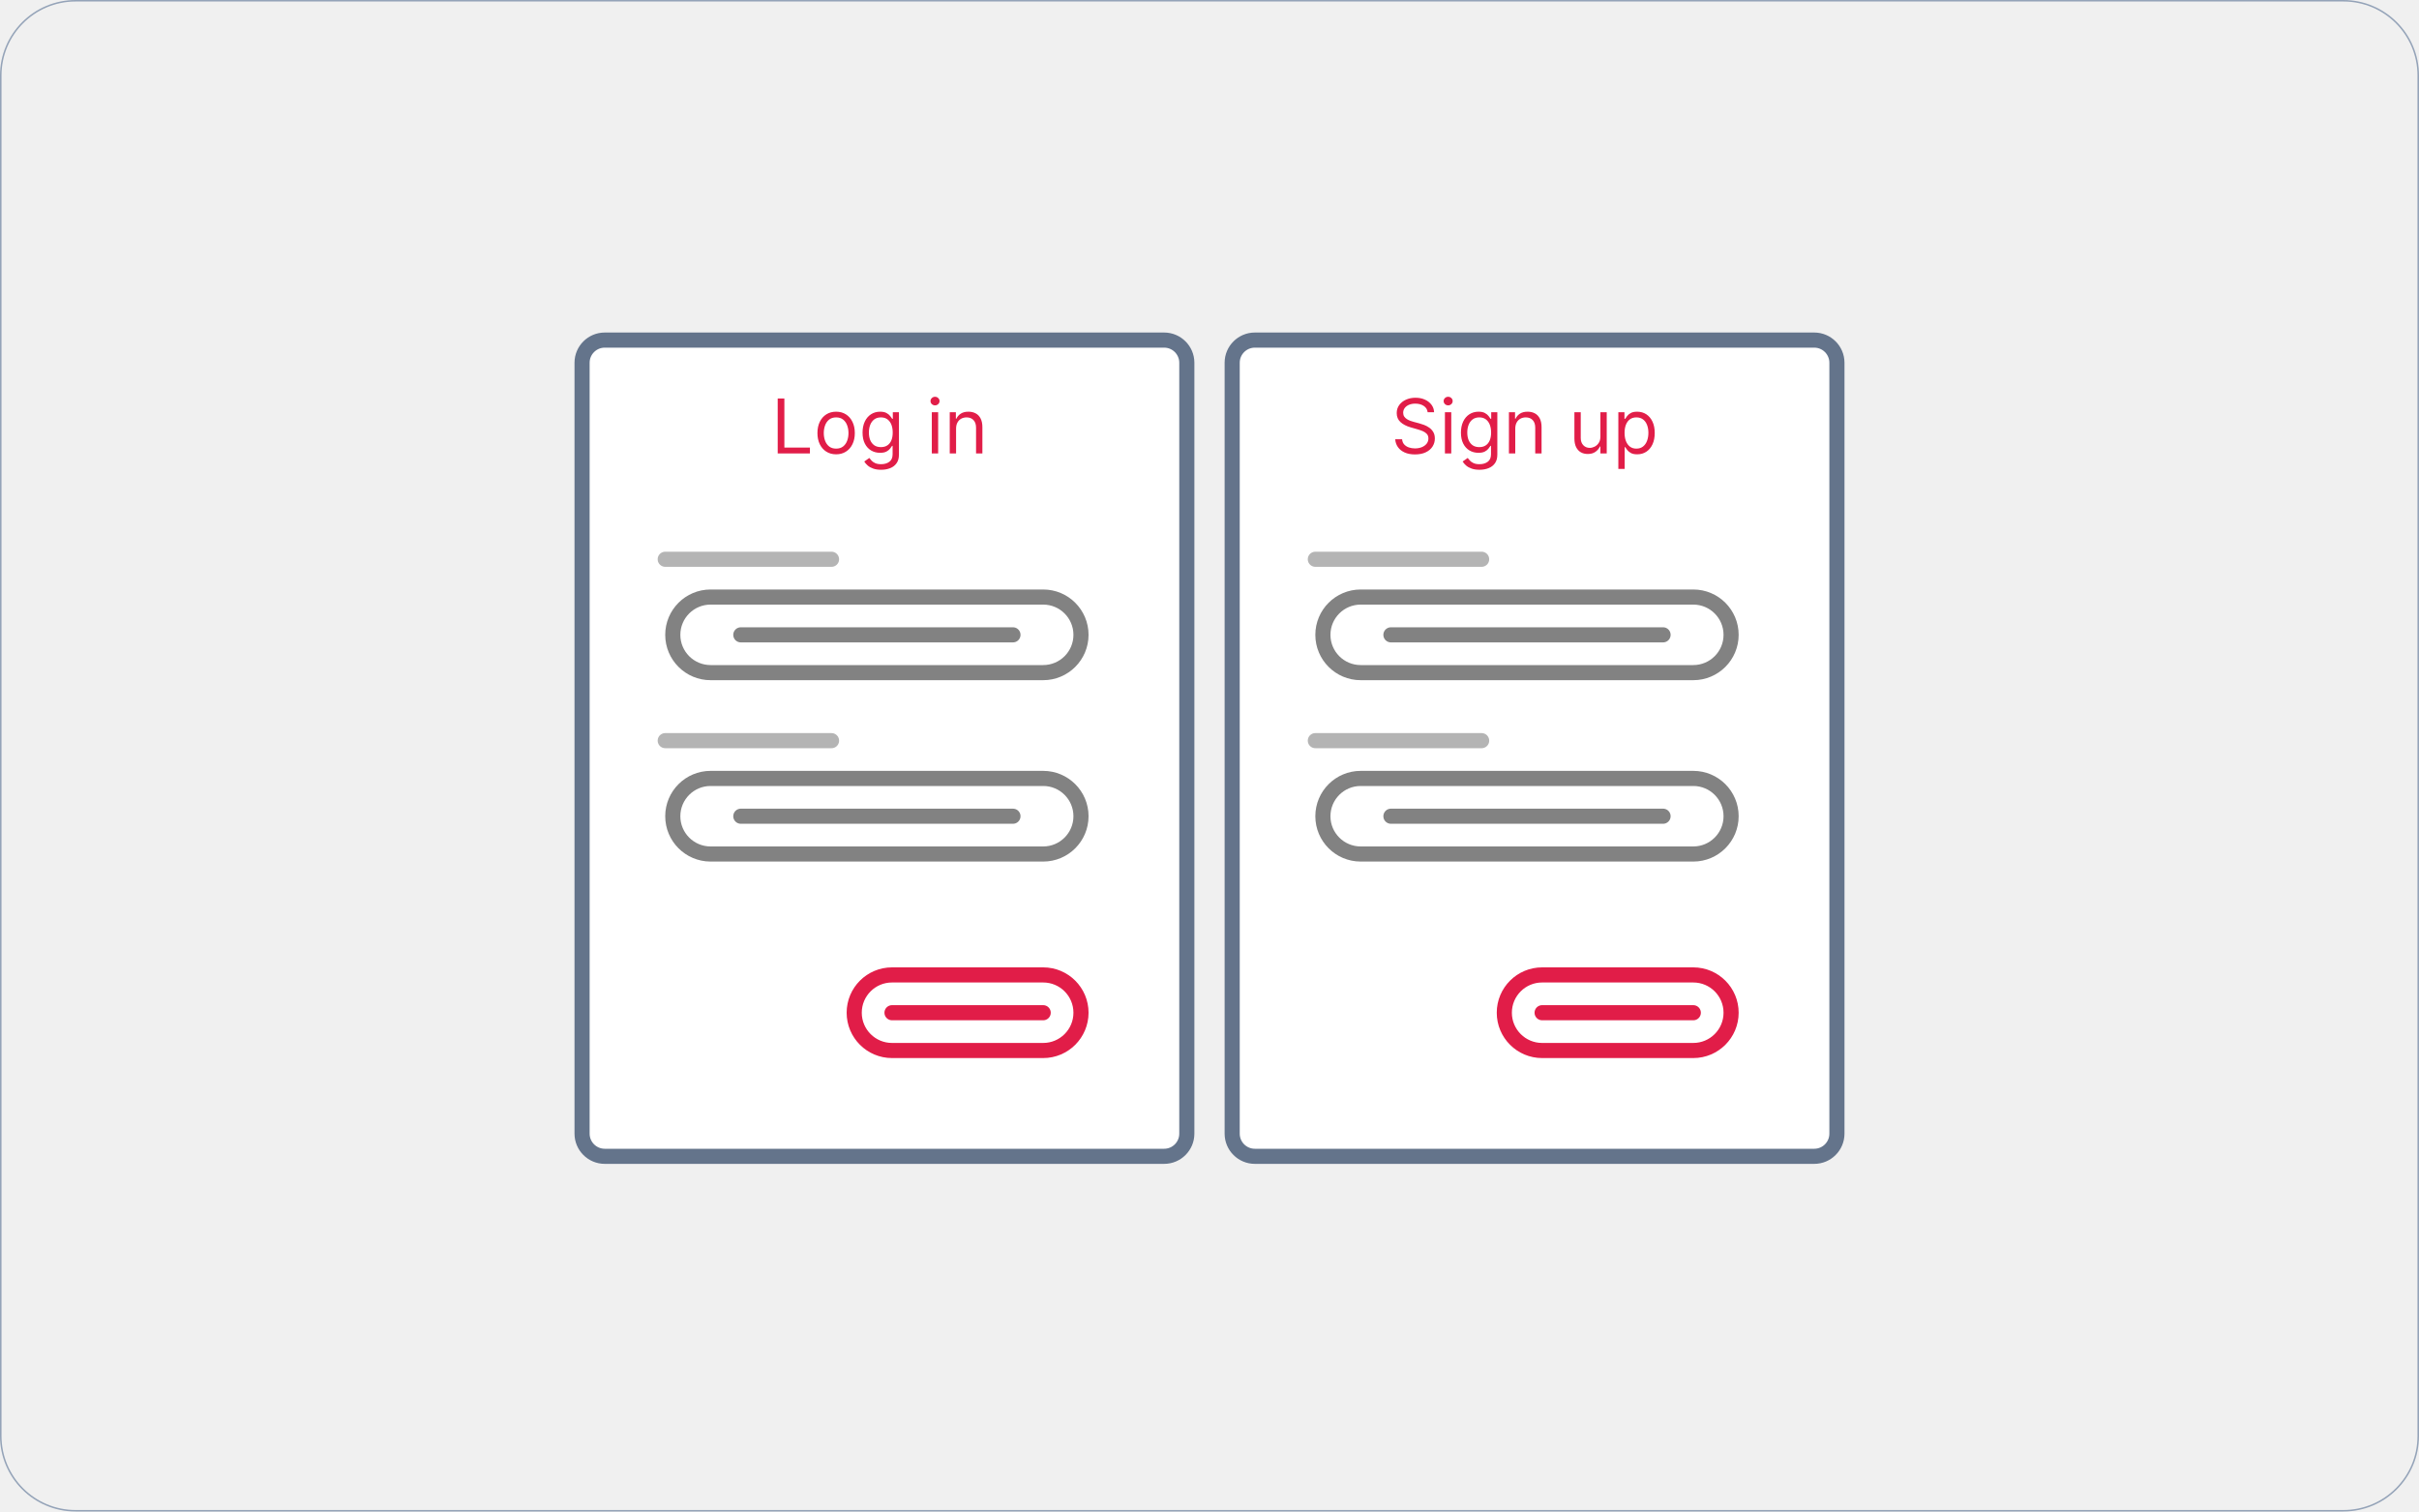
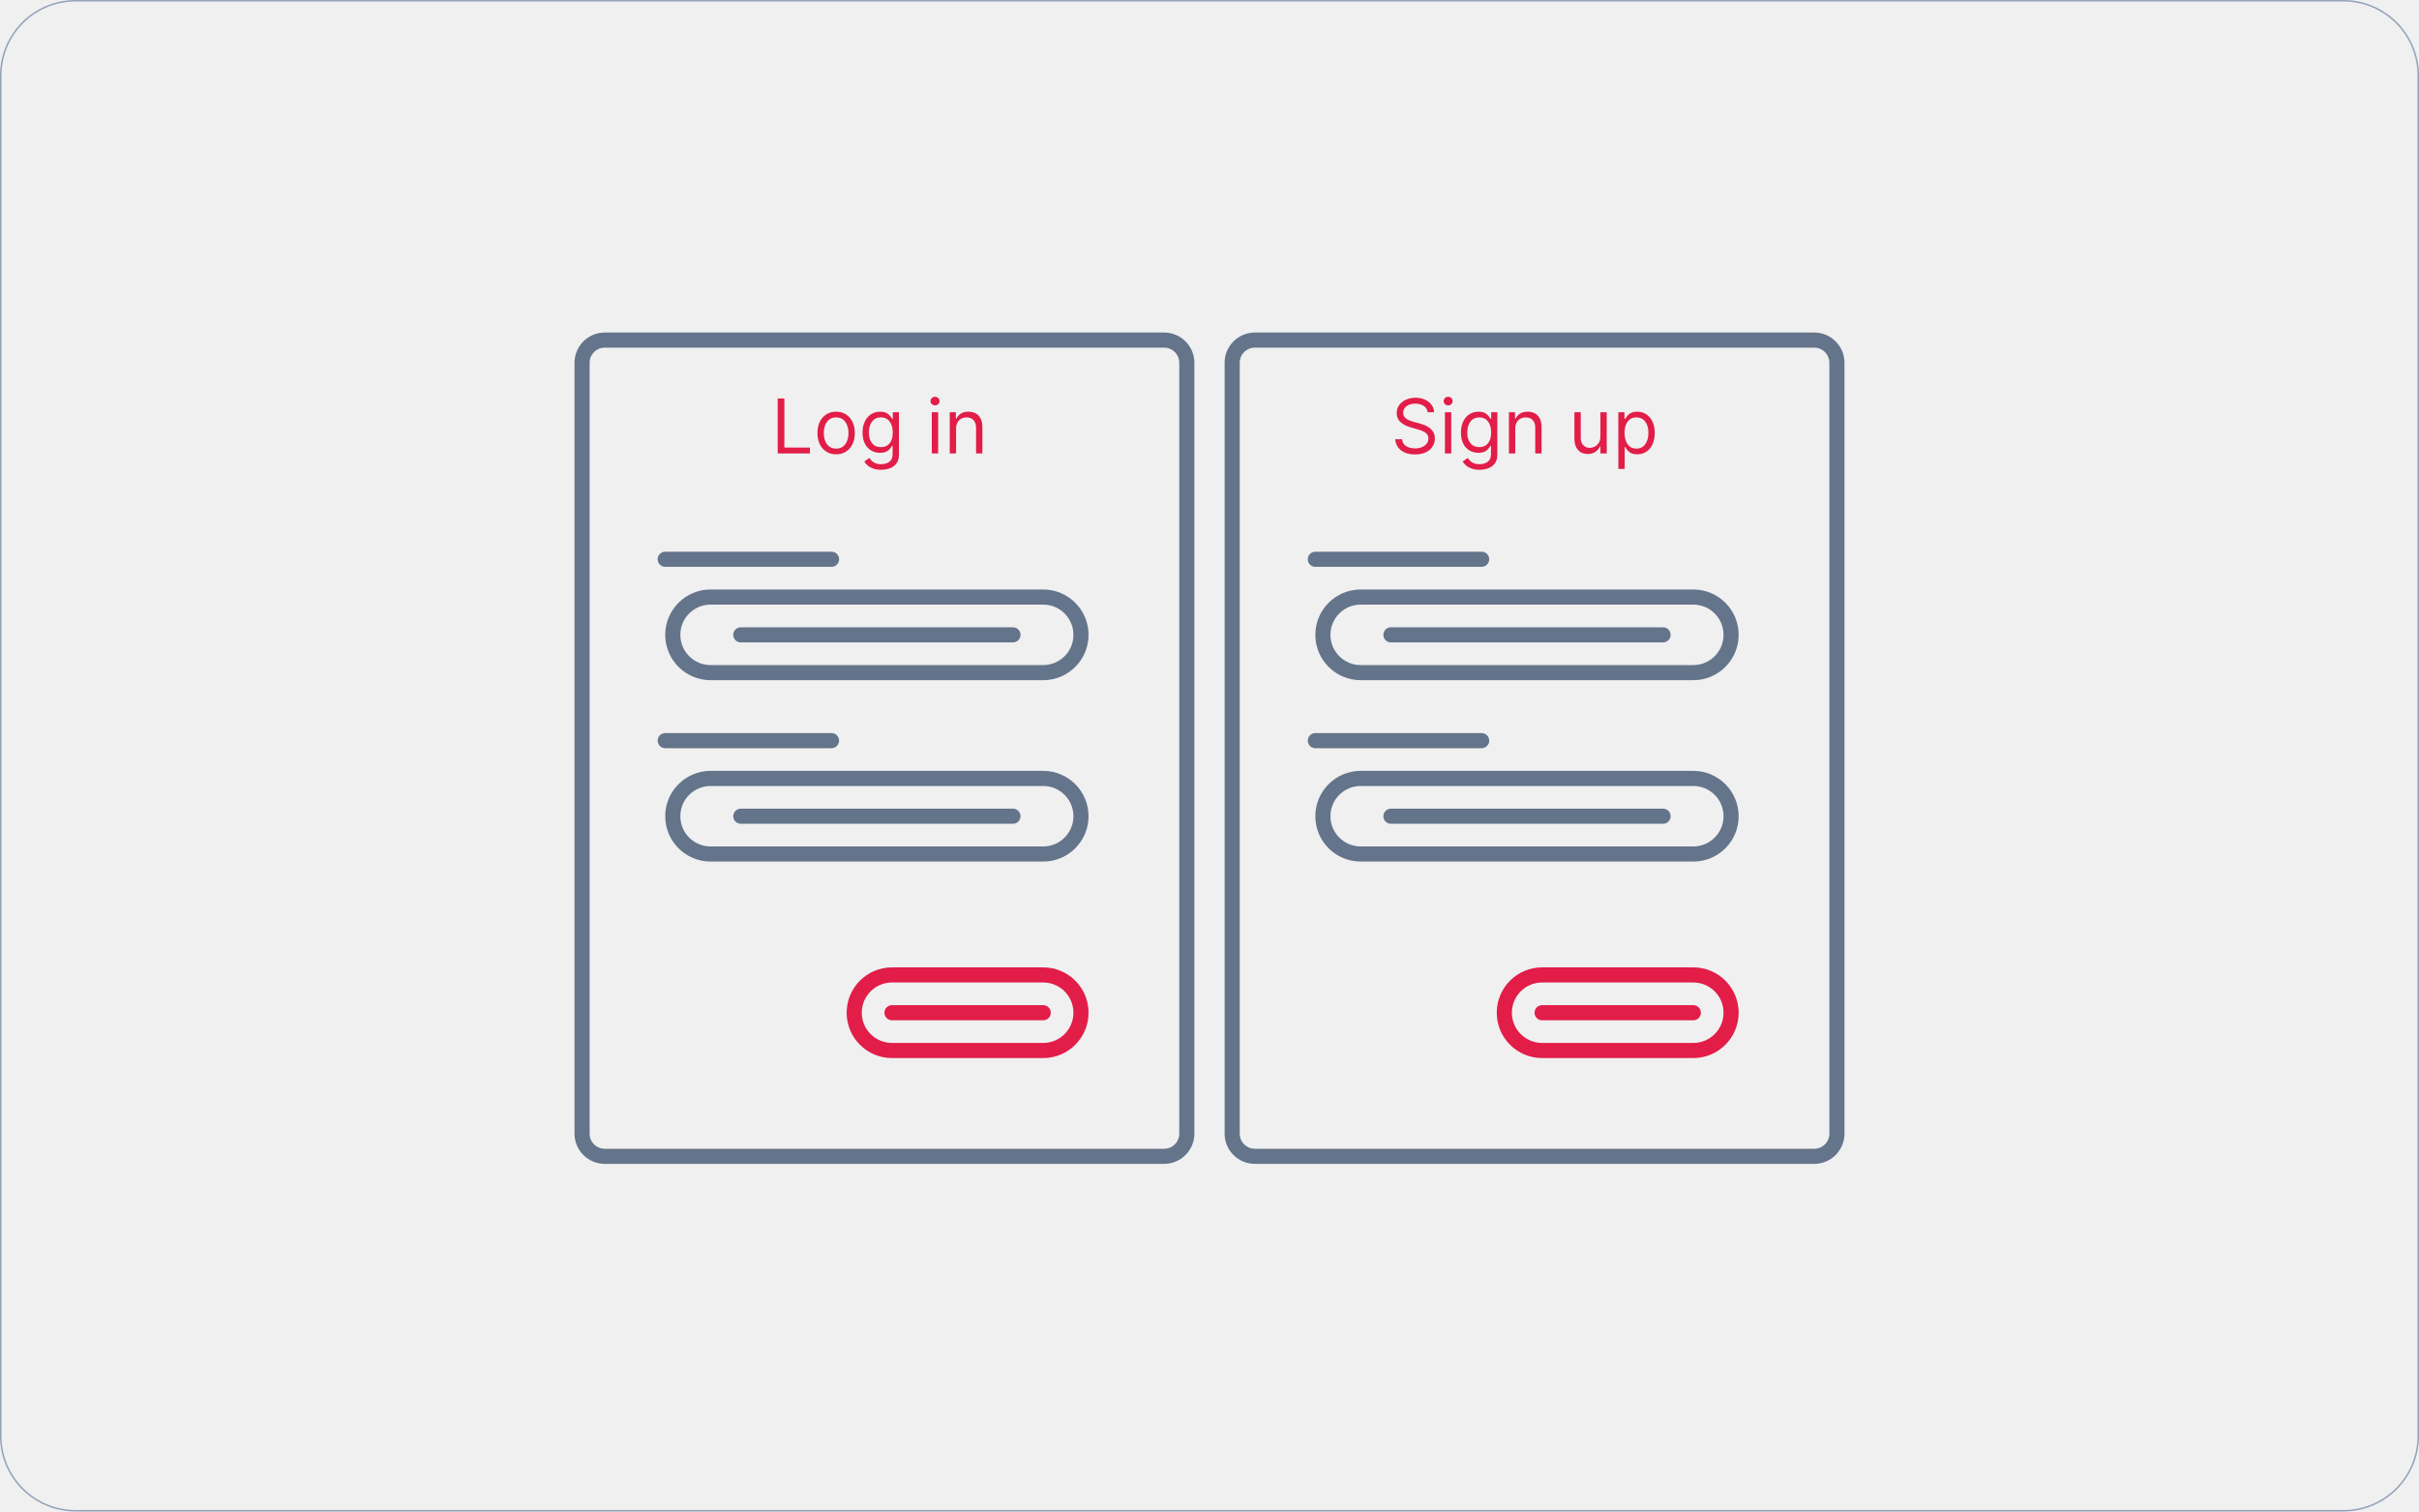
<svg xmlns="http://www.w3.org/2000/svg" width="160" height="100" viewBox="0 0 160 100" fill="none">
-   <rect x="0.05" y="0.05" width="159.9" height="99.9" rx="4.95" fill="none" stroke="#94A3B8" stroke-width="0.1" />
-   <rect x="38.5" y="22.5" width="40" height="54" rx="1.5" fill="white" stroke="#64748B" />
-   <path d="M44 37H55" stroke="#B4B4B4" stroke-linecap="round" />
-   <path d="M49 42H67" stroke="#828282" stroke-linecap="round" />
-   <rect x="44.5" y="39.5" width="27" height="5" rx="2.5" stroke="#828282" />
-   <path d="M44 49H55" stroke="#B4B4B4" stroke-linecap="round" />
-   <path d="M49 54H67" stroke="#828282" stroke-linecap="round" />
-   <rect x="44.5" y="51.5" width="27" height="5" rx="2.5" stroke="#828282" />
+   <rect x="0.05" y="0.05" width="159.9" height="99.9" rx="4.95" stroke="#94A3B8" stroke-width="0.1" />
+   <rect x="38.5" y="22.5" width="40" height="54" rx="1.5" stroke="#64748B" />
+   <path d="M44 37H55" stroke="#64748B" stroke-linecap="round" />
+   <path d="M49 42H67" stroke="#64748B" stroke-linecap="round" />
+   <rect x="44.5" y="39.5" width="27" height="5" rx="2.5" stroke="#64748B" />
+   <path d="M44 49H55" stroke="#64748B" stroke-linecap="round" />
+   <path d="M49 54H67" stroke="#64748B" stroke-linecap="round" />
+   <rect x="44.5" y="51.5" width="27" height="5" rx="2.5" stroke="#64748B" />
  <path d="M59 67H69" stroke="#E11D48" stroke-linecap="round" />
  <rect x="56.5" y="64.5" width="15" height="5" rx="2.5" stroke="#E11D48" />
  <path d="M51.44 30V26.364H51.881V29.609H53.571V30H51.44ZM55.304 30.057C55.058 30.057 54.842 29.998 54.656 29.881C54.471 29.764 54.327 29.6 54.223 29.389C54.12 29.178 54.068 28.932 54.068 28.651C54.068 28.366 54.12 28.119 54.223 27.907C54.327 27.695 54.471 27.53 54.656 27.413C54.842 27.296 55.058 27.237 55.304 27.237C55.55 27.237 55.766 27.296 55.95 27.413C56.136 27.53 56.281 27.695 56.383 27.907C56.488 28.119 56.54 28.366 56.54 28.651C56.54 28.932 56.488 29.178 56.383 29.389C56.281 29.6 56.136 29.764 55.95 29.881C55.766 29.998 55.55 30.057 55.304 30.057ZM55.304 29.68C55.491 29.68 55.645 29.633 55.766 29.537C55.886 29.441 55.976 29.315 56.034 29.158C56.092 29.002 56.121 28.833 56.121 28.651C56.121 28.468 56.092 28.298 56.034 28.141C55.976 27.983 55.886 27.856 55.766 27.759C55.645 27.662 55.491 27.614 55.304 27.614C55.117 27.614 54.963 27.662 54.842 27.759C54.722 27.856 54.632 27.983 54.574 28.141C54.516 28.298 54.487 28.468 54.487 28.651C54.487 28.833 54.516 29.002 54.574 29.158C54.632 29.315 54.722 29.441 54.842 29.537C54.963 29.633 55.117 29.68 55.304 29.68ZM58.28 31.079C58.078 31.079 57.904 31.053 57.758 31.001C57.613 30.951 57.491 30.883 57.394 30.799C57.298 30.716 57.222 30.627 57.165 30.533L57.499 30.298C57.537 30.348 57.585 30.405 57.643 30.469C57.701 30.534 57.78 30.59 57.881 30.637C57.983 30.686 58.116 30.71 58.28 30.71C58.5 30.71 58.682 30.657 58.825 30.55C58.969 30.444 59.04 30.277 59.04 30.05V29.496H59.005C58.974 29.546 58.93 29.607 58.873 29.68C58.818 29.753 58.737 29.817 58.632 29.874C58.528 29.93 58.387 29.957 58.209 29.957C57.989 29.957 57.791 29.905 57.616 29.801C57.442 29.697 57.304 29.546 57.203 29.347C57.102 29.148 57.052 28.906 57.052 28.622C57.052 28.343 57.101 28.1 57.199 27.892C57.297 27.684 57.434 27.523 57.609 27.409C57.784 27.295 57.987 27.237 58.216 27.237C58.394 27.237 58.535 27.267 58.639 27.326C58.744 27.384 58.825 27.45 58.88 27.525C58.937 27.598 58.981 27.659 59.012 27.706H59.054V27.273H59.459V30.078C59.459 30.312 59.406 30.503 59.299 30.65C59.194 30.798 59.052 30.906 58.873 30.975C58.696 31.045 58.498 31.079 58.28 31.079ZM58.266 29.581C58.434 29.581 58.576 29.543 58.692 29.466C58.808 29.389 58.896 29.278 58.957 29.134C59.017 28.989 59.047 28.816 59.047 28.615C59.047 28.419 59.018 28.245 58.959 28.095C58.899 27.945 58.812 27.827 58.696 27.741C58.58 27.656 58.437 27.614 58.266 27.614C58.089 27.614 57.941 27.659 57.822 27.749C57.705 27.838 57.617 27.959 57.558 28.111C57.5 28.262 57.471 28.43 57.471 28.615C57.471 28.805 57.5 28.972 57.559 29.117C57.62 29.262 57.709 29.376 57.826 29.459C57.944 29.54 58.091 29.581 58.266 29.581ZM61.633 30V27.273H62.052V30H61.633ZM61.846 26.818C61.764 26.818 61.694 26.79 61.634 26.735C61.576 26.679 61.547 26.612 61.547 26.534C61.547 26.456 61.576 26.389 61.634 26.334C61.694 26.278 61.764 26.25 61.846 26.25C61.927 26.25 61.997 26.278 62.055 26.334C62.114 26.389 62.144 26.456 62.144 26.534C62.144 26.612 62.114 26.679 62.055 26.735C61.997 26.79 61.927 26.818 61.846 26.818ZM63.238 28.359V30H62.819V27.273H63.224V27.699H63.259C63.323 27.56 63.42 27.449 63.551 27.365C63.681 27.28 63.849 27.237 64.055 27.237C64.24 27.237 64.401 27.275 64.54 27.351C64.678 27.425 64.786 27.539 64.863 27.692C64.94 27.843 64.978 28.035 64.978 28.267V30H64.559V28.296C64.559 28.081 64.504 27.914 64.392 27.795C64.281 27.674 64.128 27.614 63.934 27.614C63.8 27.614 63.681 27.643 63.575 27.701C63.471 27.759 63.389 27.843 63.329 27.954C63.268 28.066 63.238 28.201 63.238 28.359Z" fill="#E11D48" />
-   <rect x="81.5" y="22.5" width="40" height="54" rx="1.5" fill="white" stroke="#64748B" />
-   <path d="M87 37H98" stroke="#B4B4B4" stroke-linecap="round" />
-   <path d="M92 42H110" stroke="#828282" stroke-linecap="round" />
-   <rect x="87.5" y="39.5" width="27" height="5" rx="2.5" stroke="#828282" />
-   <path d="M87 49H98" stroke="#B4B4B4" stroke-linecap="round" />
-   <path d="M92 54H110" stroke="#828282" stroke-linecap="round" />
-   <rect x="87.5" y="51.5" width="27" height="5" rx="2.5" stroke="#828282" />
+   <rect x="81.5" y="22.5" width="40" height="54" rx="1.5" stroke="#64748B" />
+   <path d="M87 37H98" stroke="#64748B" stroke-linecap="round" />
+   <path d="M92 42H110" stroke="#64748B" stroke-linecap="round" />
+   <rect x="87.5" y="39.5" width="27" height="5" rx="2.5" stroke="#64748B" />
+   <path d="M87 49H98" stroke="#64748B" stroke-linecap="round" />
+   <path d="M92 54H110" stroke="#64748B" stroke-linecap="round" />
+   <rect x="87.5" y="51.5" width="27" height="5" rx="2.5" stroke="#64748B" />
  <path d="M102 67H112" stroke="#E11D48" stroke-linecap="round" />
  <rect x="99.5" y="64.5" width="15" height="5" rx="2.5" stroke="#E11D48" />
  <path d="M94.429 27.273C94.408 27.093 94.321 26.953 94.17 26.854C94.018 26.754 93.832 26.704 93.612 26.704C93.451 26.704 93.31 26.731 93.19 26.783C93.07 26.835 92.977 26.906 92.909 26.997C92.843 27.089 92.81 27.192 92.81 27.308C92.81 27.405 92.833 27.489 92.879 27.559C92.926 27.627 92.987 27.685 93.06 27.731C93.133 27.776 93.21 27.813 93.291 27.843C93.371 27.871 93.445 27.894 93.513 27.912L93.882 28.011C93.977 28.036 94.082 28.07 94.198 28.114C94.315 28.158 94.427 28.218 94.534 28.294C94.641 28.368 94.73 28.464 94.8 28.581C94.87 28.698 94.905 28.842 94.905 29.013C94.905 29.209 94.853 29.387 94.75 29.546C94.649 29.704 94.499 29.83 94.303 29.924C94.108 30.017 93.87 30.064 93.591 30.064C93.331 30.064 93.105 30.022 92.914 29.938C92.725 29.854 92.576 29.737 92.467 29.586C92.359 29.436 92.298 29.261 92.284 29.062H92.739C92.751 29.2 92.797 29.313 92.877 29.403C92.959 29.492 93.062 29.558 93.186 29.602C93.312 29.645 93.447 29.666 93.591 29.666C93.759 29.666 93.91 29.639 94.044 29.584C94.177 29.529 94.283 29.452 94.362 29.354C94.44 29.254 94.479 29.138 94.479 29.006C94.479 28.885 94.445 28.787 94.377 28.711C94.31 28.635 94.221 28.574 94.111 28.526C94.001 28.479 93.882 28.438 93.754 28.402L93.307 28.274C93.023 28.192 92.798 28.076 92.632 27.924C92.466 27.773 92.383 27.575 92.383 27.329C92.383 27.126 92.439 26.948 92.549 26.797C92.66 26.644 92.809 26.526 92.996 26.442C93.184 26.357 93.394 26.314 93.626 26.314C93.861 26.314 94.069 26.356 94.251 26.44C94.434 26.523 94.578 26.637 94.685 26.781C94.792 26.925 94.849 27.089 94.855 27.273H94.429ZM95.572 30V27.273H95.991V30H95.572ZM95.785 26.818C95.703 26.818 95.633 26.79 95.574 26.735C95.516 26.679 95.487 26.612 95.487 26.534C95.487 26.456 95.516 26.389 95.574 26.334C95.633 26.278 95.703 26.25 95.785 26.25C95.867 26.25 95.937 26.278 95.995 26.334C96.054 26.389 96.083 26.456 96.083 26.534C96.083 26.612 96.054 26.679 95.995 26.735C95.937 26.79 95.867 26.818 95.785 26.818ZM97.859 31.079C97.657 31.079 97.483 31.053 97.337 31.001C97.192 30.951 97.07 30.883 96.973 30.799C96.877 30.716 96.801 30.627 96.744 30.533L97.078 30.298C97.116 30.348 97.164 30.405 97.222 30.469C97.28 30.534 97.359 30.59 97.46 30.637C97.562 30.686 97.695 30.71 97.859 30.71C98.079 30.71 98.261 30.657 98.404 30.55C98.548 30.444 98.619 30.277 98.619 30.05V29.496H98.584C98.553 29.546 98.509 29.607 98.452 29.68C98.397 29.753 98.316 29.817 98.211 29.874C98.107 29.93 97.966 29.957 97.788 29.957C97.568 29.957 97.371 29.905 97.195 29.801C97.021 29.697 96.883 29.546 96.782 29.347C96.681 29.148 96.631 28.906 96.631 28.622C96.631 28.343 96.68 28.1 96.778 27.892C96.876 27.684 97.013 27.523 97.188 27.409C97.363 27.295 97.566 27.237 97.796 27.237C97.973 27.237 98.114 27.267 98.218 27.326C98.323 27.384 98.404 27.45 98.46 27.525C98.516 27.598 98.56 27.659 98.591 27.706H98.633V27.273H99.038V30.078C99.038 30.312 98.985 30.503 98.879 30.65C98.773 30.798 98.631 30.906 98.452 30.975C98.275 31.045 98.077 31.079 97.859 31.079ZM97.845 29.581C98.013 29.581 98.155 29.543 98.271 29.466C98.387 29.389 98.475 29.278 98.536 29.134C98.596 28.989 98.626 28.816 98.626 28.615C98.626 28.419 98.597 28.245 98.538 28.095C98.478 27.945 98.391 27.827 98.275 27.741C98.159 27.656 98.016 27.614 97.845 27.614C97.668 27.614 97.52 27.659 97.401 27.749C97.284 27.838 97.196 27.959 97.137 28.111C97.079 28.262 97.05 28.43 97.05 28.615C97.05 28.805 97.079 28.972 97.138 29.117C97.199 29.262 97.288 29.376 97.405 29.459C97.523 29.54 97.67 29.581 97.845 29.581ZM100.224 28.359V30H99.805V27.273H100.21V27.699H100.246C100.31 27.56 100.407 27.449 100.537 27.365C100.667 27.28 100.835 27.237 101.041 27.237C101.226 27.237 101.387 27.275 101.526 27.351C101.664 27.425 101.772 27.539 101.849 27.692C101.926 27.843 101.964 28.035 101.964 28.267V30H101.545V28.296C101.545 28.081 101.49 27.914 101.379 27.795C101.267 27.674 101.115 27.614 100.92 27.614C100.787 27.614 100.667 27.643 100.562 27.701C100.458 27.759 100.375 27.843 100.315 27.954C100.255 28.066 100.224 28.201 100.224 28.359ZM105.855 28.885V27.273H106.274V30H105.855V29.538H105.827C105.763 29.677 105.663 29.795 105.528 29.892C105.394 29.988 105.223 30.035 105.017 30.035C104.847 30.035 104.695 29.998 104.563 29.924C104.43 29.848 104.326 29.734 104.25 29.583C104.174 29.43 104.136 29.238 104.136 29.006V27.273H104.555V28.977C104.555 29.176 104.611 29.335 104.722 29.453C104.835 29.572 104.978 29.631 105.152 29.631C105.256 29.631 105.362 29.604 105.47 29.551C105.579 29.497 105.67 29.416 105.743 29.306C105.818 29.196 105.855 29.055 105.855 28.885ZM107.042 31.023V27.273H107.447V27.706H107.496C107.527 27.659 107.57 27.598 107.624 27.525C107.68 27.45 107.759 27.384 107.862 27.326C107.966 27.267 108.107 27.237 108.285 27.237C108.514 27.237 108.717 27.295 108.892 27.409C109.067 27.524 109.204 27.687 109.302 27.898C109.4 28.108 109.449 28.357 109.449 28.643C109.449 28.932 109.4 29.183 109.302 29.395C109.204 29.605 109.068 29.769 108.894 29.885C108.72 29.999 108.519 30.057 108.292 30.057C108.117 30.057 107.976 30.028 107.871 29.97C107.766 29.911 107.684 29.844 107.628 29.769C107.571 29.693 107.527 29.631 107.496 29.581H107.461V31.023H107.042ZM107.454 28.636C107.454 28.842 107.484 29.024 107.544 29.181C107.605 29.338 107.693 29.46 107.809 29.549C107.925 29.637 108.067 29.68 108.235 29.68C108.41 29.68 108.556 29.634 108.673 29.542C108.792 29.448 108.881 29.323 108.94 29.166C109 29.007 109.03 28.831 109.03 28.636C109.03 28.445 109.001 28.272 108.942 28.118C108.884 27.963 108.795 27.84 108.677 27.75C108.56 27.659 108.412 27.614 108.235 27.614C108.064 27.614 107.921 27.657 107.805 27.743C107.689 27.828 107.602 27.948 107.542 28.102C107.483 28.255 107.454 28.433 107.454 28.636Z" fill="#E11D48" />
</svg>
